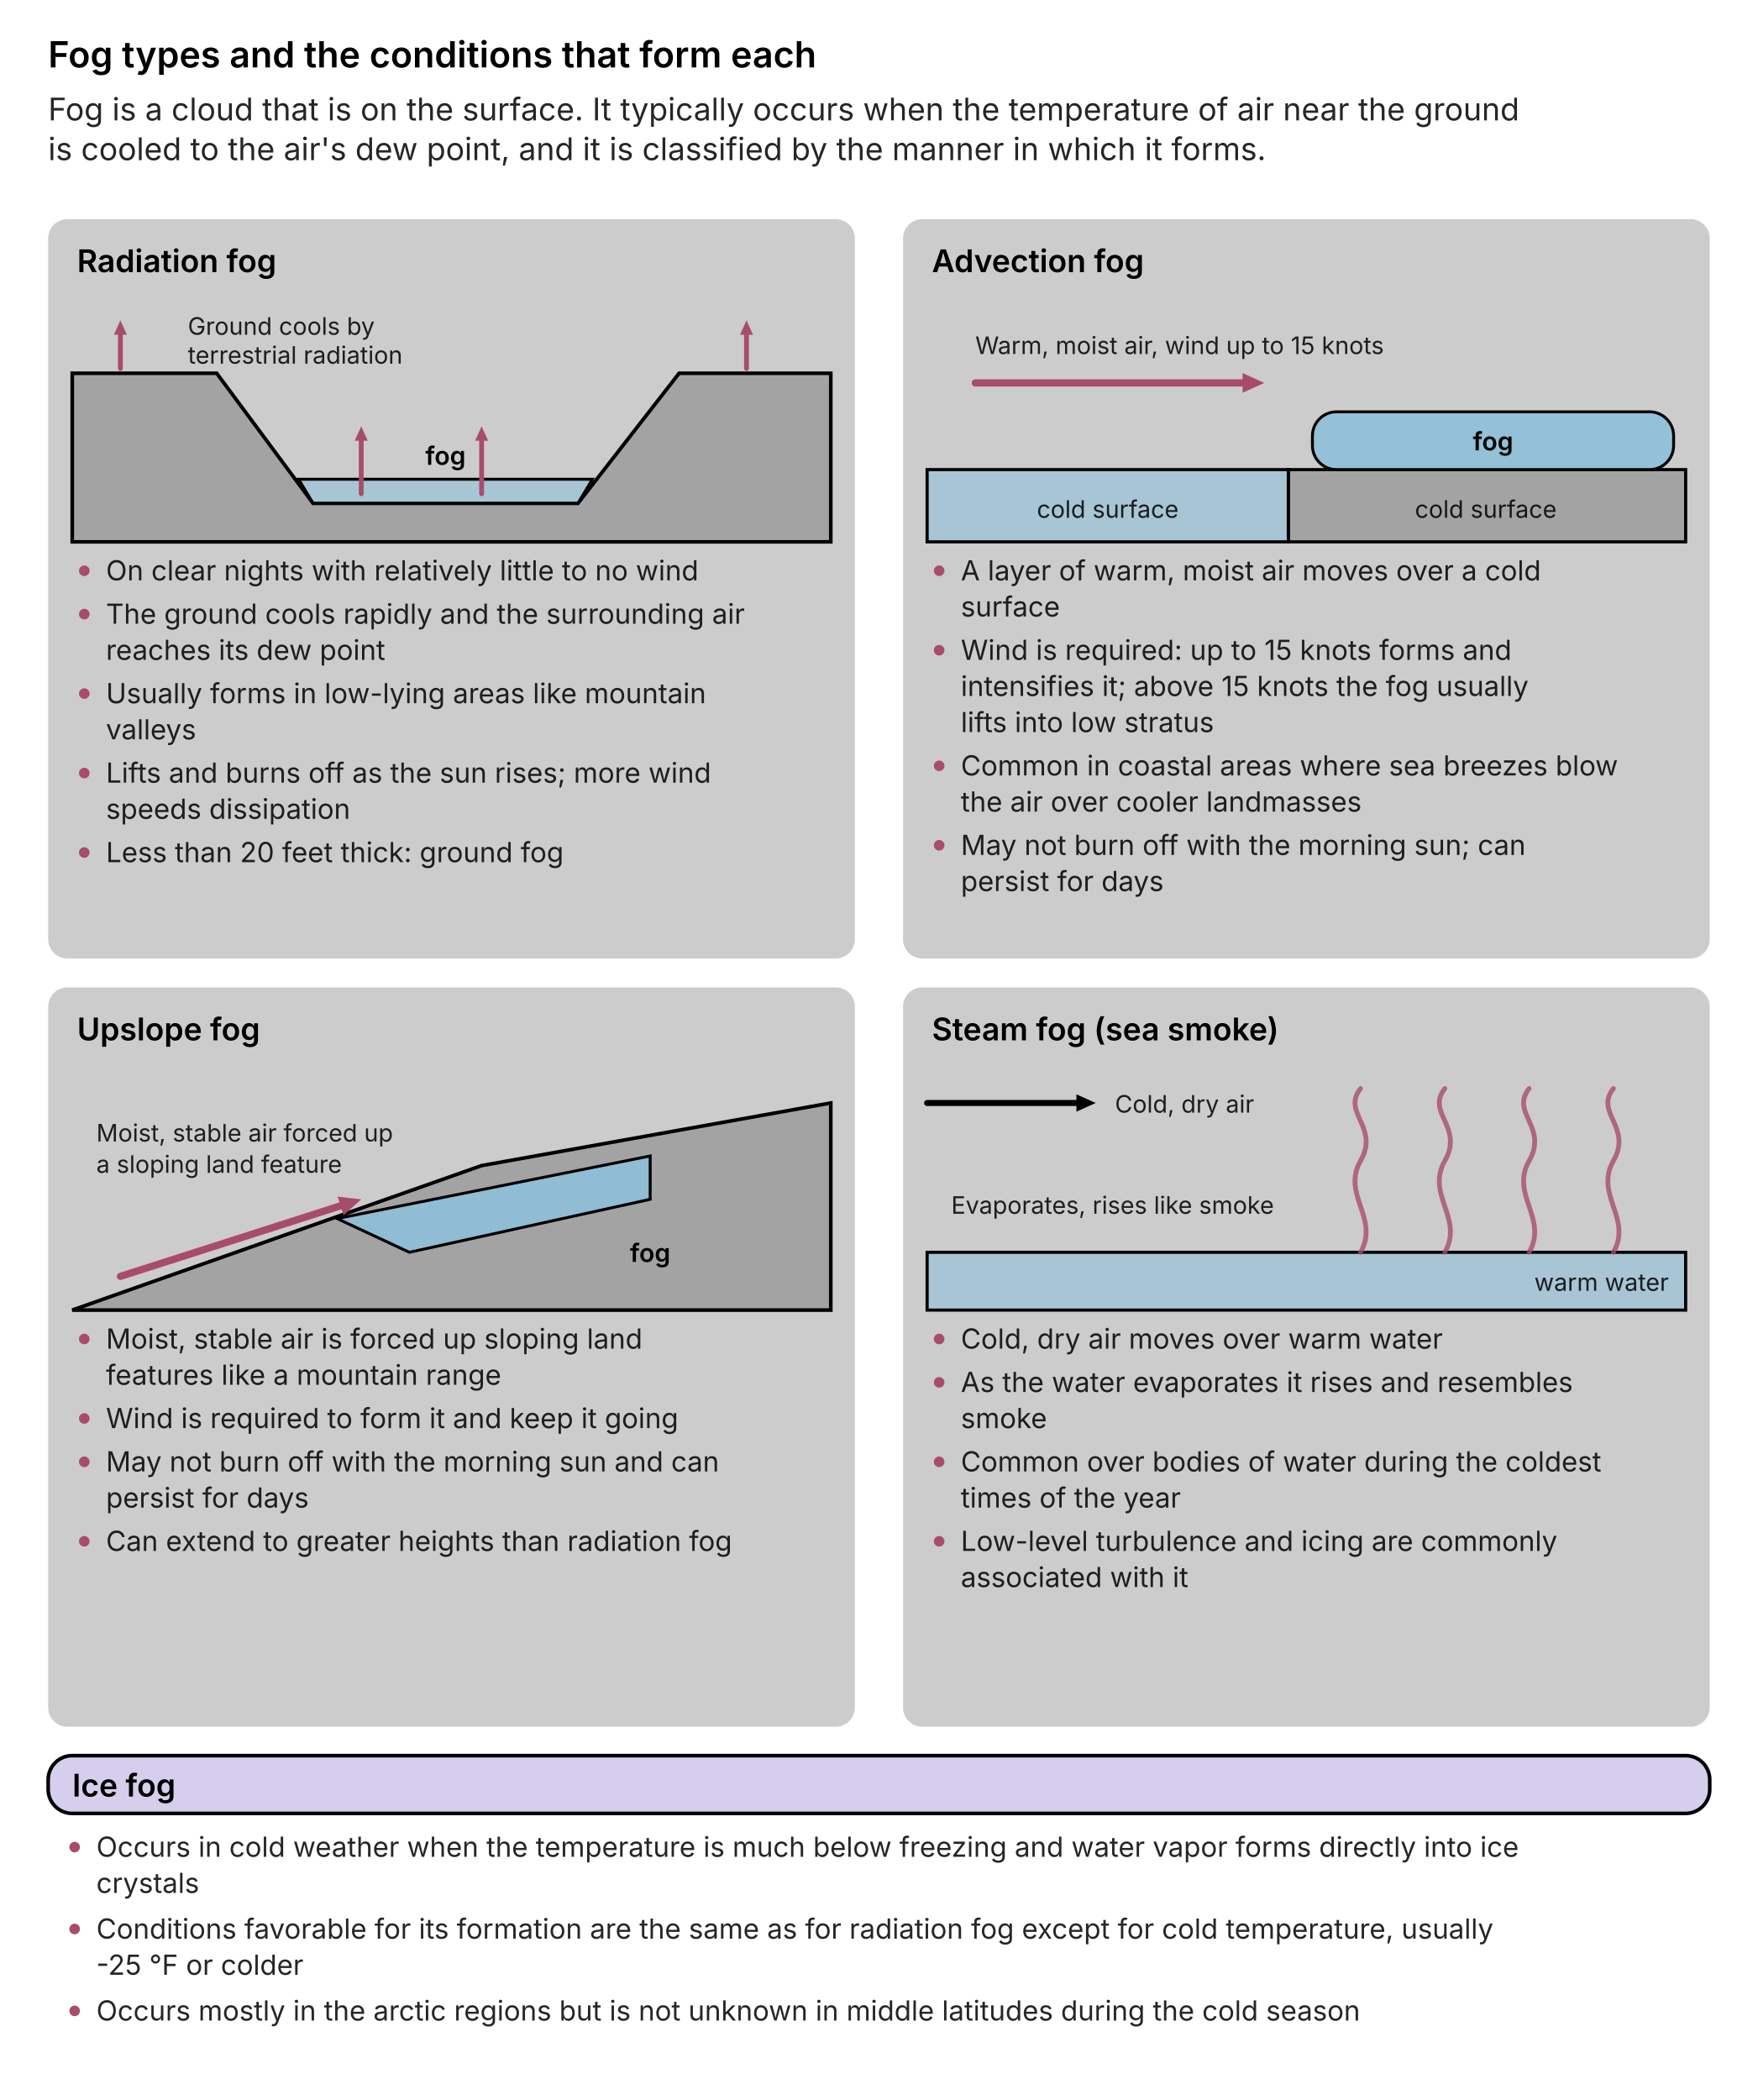
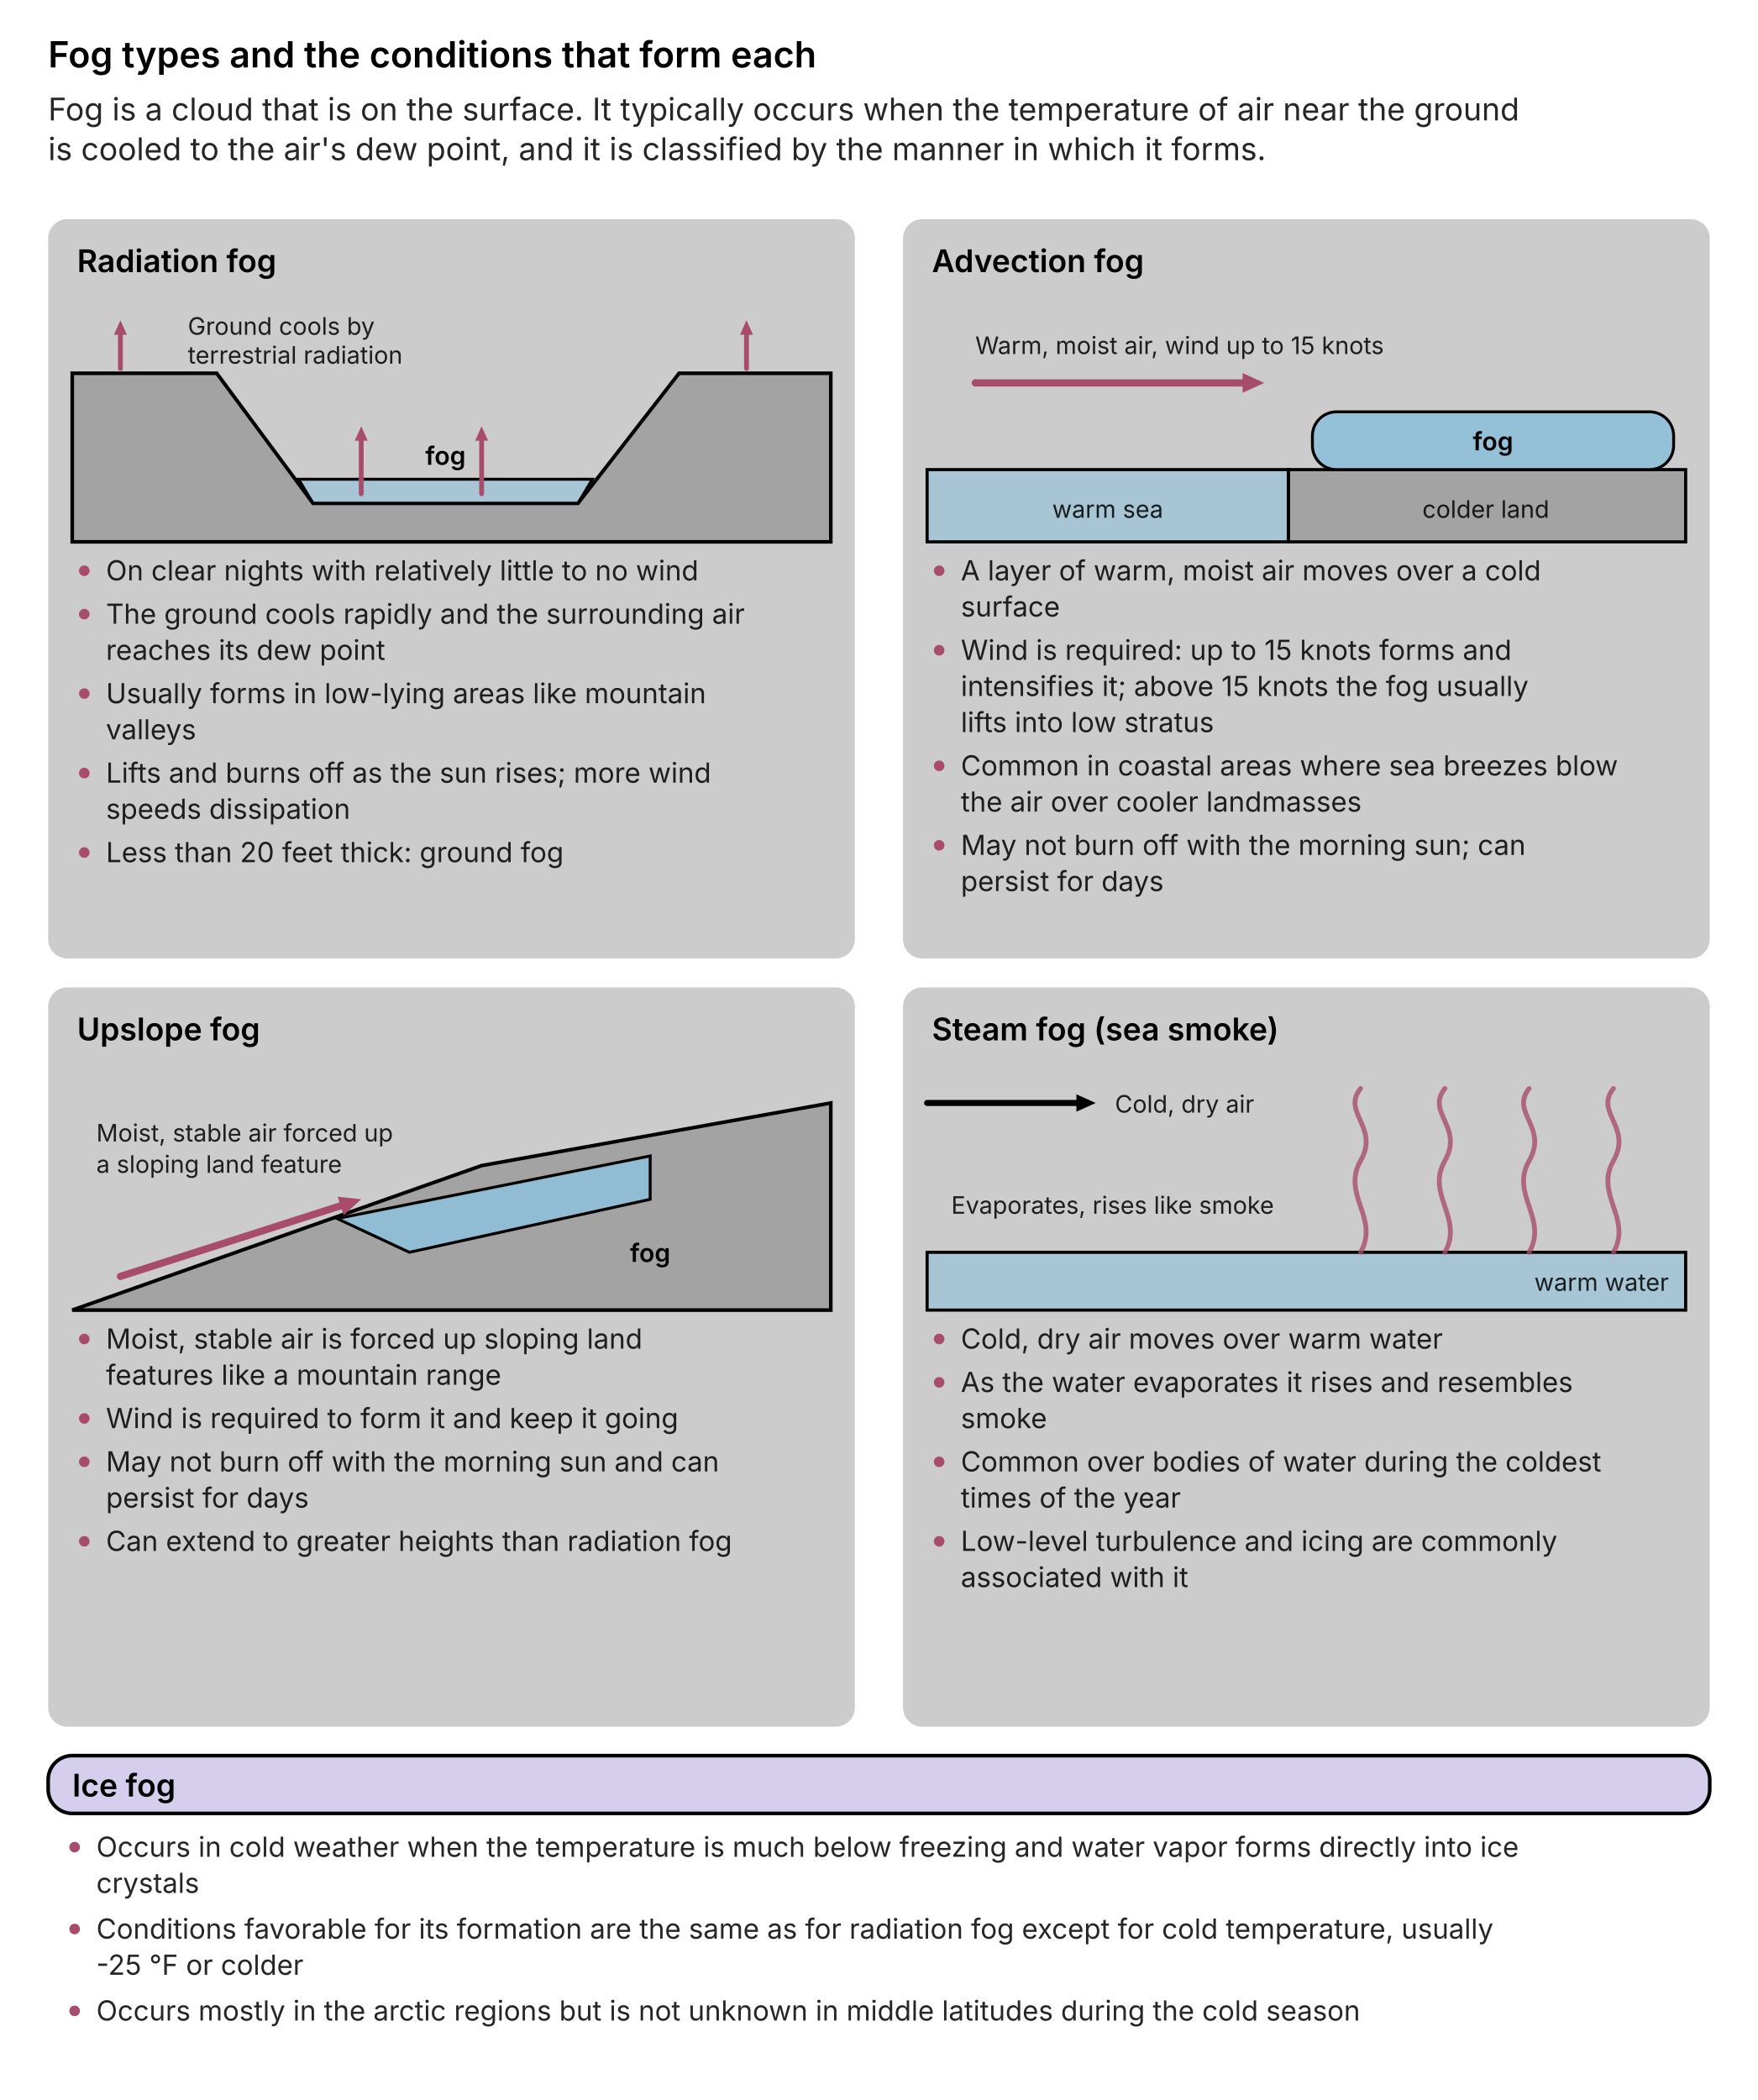
<svg xmlns="http://www.w3.org/2000/svg" viewBox="0 0 730 872" role="img" aria-labelledby="ti de">
  <style>.t{fill:currentColor;font:600 22px system-ui,-apple-system,"Segoe UI",sans-serif}.s{fill:currentColor;font:400 19px system-ui,-apple-system,"Segoe UI",sans-serif;opacity:.85}.o{fill:none;stroke:currentColor;stroke-width:3;stroke-linejoin:round;stroke-linecap:round}.d{stroke-dasharray:10 8}.m{text-anchor:middle}.e{text-anchor:end}.sky{fill:var(--palette-sky,#8EBFDA);fill-opacity:.6}.lav{fill:var(--palette-lavender,#B9ADDF);fill-opacity:.6}.mint{fill:var(--palette-mint,#AAD4C4);fill-opacity:.6}.rose{fill:var(--palette-rose,#DFA7B8);fill-opacity:.6}.acc{stroke:var(--palette-berry,#A84C6B);fill:none;stroke-width:4;stroke-linecap:round}.ah{fill:var(--palette-berry,#A84C6B)}.cl{fill:currentColor;fill-opacity:.2}.dk{stroke:currentColor;fill:none;stroke-width:4;stroke-linecap:round}.dh{fill:currentColor}.q0{font-size:11.5px}.q1{font-size:10px}.q2{font-size:13px}.q3{fill:var(--palette-berry,#A84C6B)}.q4{stroke-width:2}.q5{stroke-width:2;opacity:.8}.q6{stroke:currentColor;stroke-width:1.5}.q7{font-size:10.5px}.q8{stroke:currentColor;stroke-width:1.3}.q9{stroke:currentColor;stroke-width:1.2;fill-opacity:.9}</style>
  <text class="t" x="20" y="28" style="font-size:15px">Fog types and the conditions that form each</text>
  <text class="s q2" x="20" y="50">Fog is a cloud that is on the surface. It typically occurs when the temperature of air near the ground</text>
  <text class="s q2" x="20" y="66.5">is cooled to the air's dew point, and it is classified by the manner in which it forms.</text>
  <rect class="cl" x="20" y="91" width="335" height="307" rx="8" />
  <text class="t q2" x="32" y="113">Radiation fog</text>
  <path d="M30 155L90 155L130 209L240 209L282 155L345 155L345 225L30 225Z" class="cl q6" />
  <path d="M124 199L246 199L240 209L130 209Z" class="sky" style="stroke:currentColor;stroke-width:1.2" />
  <path d="M50 153L50 139" class="acc q4" />
  <path d="M50 133L52.7 139L47.3 139Z" class="dh q3" />
  <path d="M150 205L150 183" class="acc q4" />
  <path d="M150 177L152.7 183L147.3 183Z" class="dh q3" />
  <path d="M200 205L200 183" class="acc q4" />
  <path d="M200 177L202.7 183L197.3 183Z" class="dh q3" />
  <path d="M310 153L310 139" class="acc q4" />
  <path d="M310 133L312.7 139L307.3 139Z" class="dh q3" />
  <text class="s q1" x="78" y="139">Ground cools by</text>
  <text class="s q1" x="78" y="151">terrestrial radiation</text>
  <text class="t m q7" x="185" y="193">fog</text>
  <circle cx="35" cy="237" r="2.2" class="ah" />
  <text class="s q0" x="44" y="241">On clear nights with relatively little to no wind</text>
  <circle cx="35" cy="255" r="2.2" class="ah" />
  <text class="s q0" x="44" y="259">The ground cools rapidly and the surrounding air</text>
  <text class="s q0" x="44" y="274">reaches its dew point</text>
  <circle cx="35" cy="288" r="2.2" class="ah" />
  <text class="s q0" x="44" y="292">Usually forms in low-lying areas like mountain</text>
  <text class="s q0" x="44" y="307">valleys</text>
  <circle cx="35" cy="321" r="2.2" class="ah" />
  <text class="s q0" x="44" y="325">Lifts and burns off as the sun rises; more wind</text>
  <text class="s q0" x="44" y="340">speeds dissipation</text>
  <circle cx="35" cy="354" r="2.2" class="ah" />
  <text class="s q0" x="44" y="358">Less than 20 feet thick: ground fog</text>
  <rect class="cl" x="375" y="91" width="335" height="307" rx="8" />
  <text class="t q2" x="387" y="113">Advection fog</text>
  <rect x="385" y="195" width="150" height="30" class="sky q8" />
  <rect x="535" y="195" width="165" height="30" class="cl q8" />
  <rect x="545" y="171" width="150" height="24" rx="10" class="sky q9" />
  <path d="M405 159L516 159" class="acc" style="stroke-width:3" />
  <path d="M525 159L516 163.1L516 154.9Z" class="dh q3" />
  <text class="s q1" x="405" y="147">Warm, moist air, wind up to 15 knots</text>
  <text class="t m q7" x="620" y="187">fog</text>
-   <text class="s m q1" x="460" y="215">cold surface</text>
-   <text class="s m q1" x="617" y="215">cold surface</text>
+   <text class="s m q1" x="460" y="215">warm sea</text>
+   <text class="s m q1" x="617" y="215">colder land</text>
  <circle cx="390" cy="237" r="2.2" class="ah" />
  <text class="s q0" x="399" y="241">A layer of warm, moist air moves over a cold</text>
  <text class="s q0" x="399" y="256">surface</text>
  <circle cx="390" cy="270" r="2.2" class="ah" />
  <text class="s q0" x="399" y="274">Wind is required: up to 15 knots forms and</text>
  <text class="s q0" x="399" y="289">intensifies it; above 15 knots the fog usually</text>
  <text class="s q0" x="399" y="304">lifts into low stratus</text>
  <circle cx="390" cy="318" r="2.2" class="ah" />
  <text class="s q0" x="399" y="322">Common in coastal areas where sea breezes blow</text>
  <text class="s q0" x="399" y="337">the air over cooler landmasses</text>
  <circle cx="390" cy="351" r="2.2" class="ah" />
  <text class="s q0" x="399" y="355">May not burn off with the morning sun; can</text>
  <text class="s q0" x="399" y="370">persist for days</text>
  <rect class="cl" x="20" y="410" width="335" height="307" rx="8" />
  <text class="t q2" x="32" y="432">Upslope fog</text>
  <path d="M30 544L345 544L345 458L200 484L30 544Z" class="cl q6" />
  <path d="M140 506L270 480L270 498L170 520Z" class="sky q9" />
  <path d="M50 530L141.4 500.7" class="acc" style="stroke-width:3" />
  <path d="M150 498L142.7 504.6L140.2 496.9Z" class="dh q3" />
  <text class="s q1" x="40" y="474">Moist, stable air forced up</text>
  <text class="s q1" x="40" y="487">a sloping land feature</text>
  <text class="t m q7" x="270" y="524">fog</text>
  <circle cx="35" cy="556" r="2.2" class="ah" />
  <text class="s q0" x="44" y="560">Moist, stable air is forced up sloping land</text>
  <text class="s q0" x="44" y="575">features like a mountain range</text>
  <circle cx="35" cy="589" r="2.2" class="ah" />
  <text class="s q0" x="44" y="593">Wind is required to form it and keep it going</text>
  <circle cx="35" cy="607" r="2.2" class="ah" />
  <text class="s q0" x="44" y="611">May not burn off with the morning sun and can</text>
  <text class="s q0" x="44" y="626">persist for days</text>
  <circle cx="35" cy="640" r="2.2" class="ah" />
  <text class="s q0" x="44" y="644">Can extend to greater heights than radiation fog</text>
  <rect class="cl" x="375" y="410" width="335" height="307" rx="8" />
  <text class="t q2" x="387" y="432">Steam fog (sea smoke)</text>
  <rect x="385" y="520" width="315" height="24" class="sky q8" />
  <path d="M565 520c8 -14 -8 -24 0 -38s-8 -20 0 -30" class="acc q5" />
  <path d="M600 520c8 -14 -8 -24 0 -38s-8 -20 0 -30" class="acc q5" />
  <path d="M635 520c8 -14 -8 -24 0 -38s-8 -20 0 -30" class="acc q5" />
  <path d="M670 520c8 -14 -8 -24 0 -38s-8 -20 0 -30" class="acc q5" />
  <path d="M385 458L447 458" class="dk" style="stroke-width:2.5" />
  <path d="M455 458L447 461.6L447 454.4Z" class="dh" style="" />
  <text class="s q1" x="463" y="462">Cold, dry air</text>
  <text class="s e q1" x="693" y="536">warm water</text>
  <text class="s q1" x="395" y="504">Evaporates, rises like smoke</text>
  <circle cx="390" cy="556" r="2.2" class="ah" />
  <text class="s q0" x="399" y="560">Cold, dry air moves over warm water</text>
  <circle cx="390" cy="574" r="2.2" class="ah" />
  <text class="s q0" x="399" y="578">As the water evaporates it rises and resembles</text>
  <text class="s q0" x="399" y="593">smoke</text>
  <circle cx="390" cy="607" r="2.2" class="ah" />
  <text class="s q0" x="399" y="611">Common over bodies of water during the coldest</text>
  <text class="s q0" x="399" y="626">times of the year</text>
  <circle cx="390" cy="640" r="2.2" class="ah" />
  <text class="s q0" x="399" y="644">Low-level turbulence and icing are commonly</text>
  <text class="s q0" x="399" y="659">associated with it</text>
  <rect x="20" y="729" width="690" height="24" rx="10" class="lav q6" />
  <text class="t q2" x="30" y="746">Ice fog</text>
  <circle cx="31" cy="767" r="2.2" class="ah" />
  <text class="s q0" x="40" y="771">Occurs in cold weather when the temperature is much below freezing and water vapor forms directly into ice</text>
  <text class="s q0" x="40" y="786">crystals</text>
  <circle cx="31" cy="801" r="2.2" class="ah" />
  <text class="s q0" x="40" y="805">Conditions favorable for its formation are the same as for radiation fog except for cold temperature, usually</text>
  <text class="s q0" x="40" y="820">-25 °F or colder</text>
  <circle cx="31" cy="835" r="2.2" class="ah" />
  <text class="s q0" x="40" y="839">Occurs mostly in the arctic regions but is not unknown in middle latitudes during the cold season</text>
</svg>
